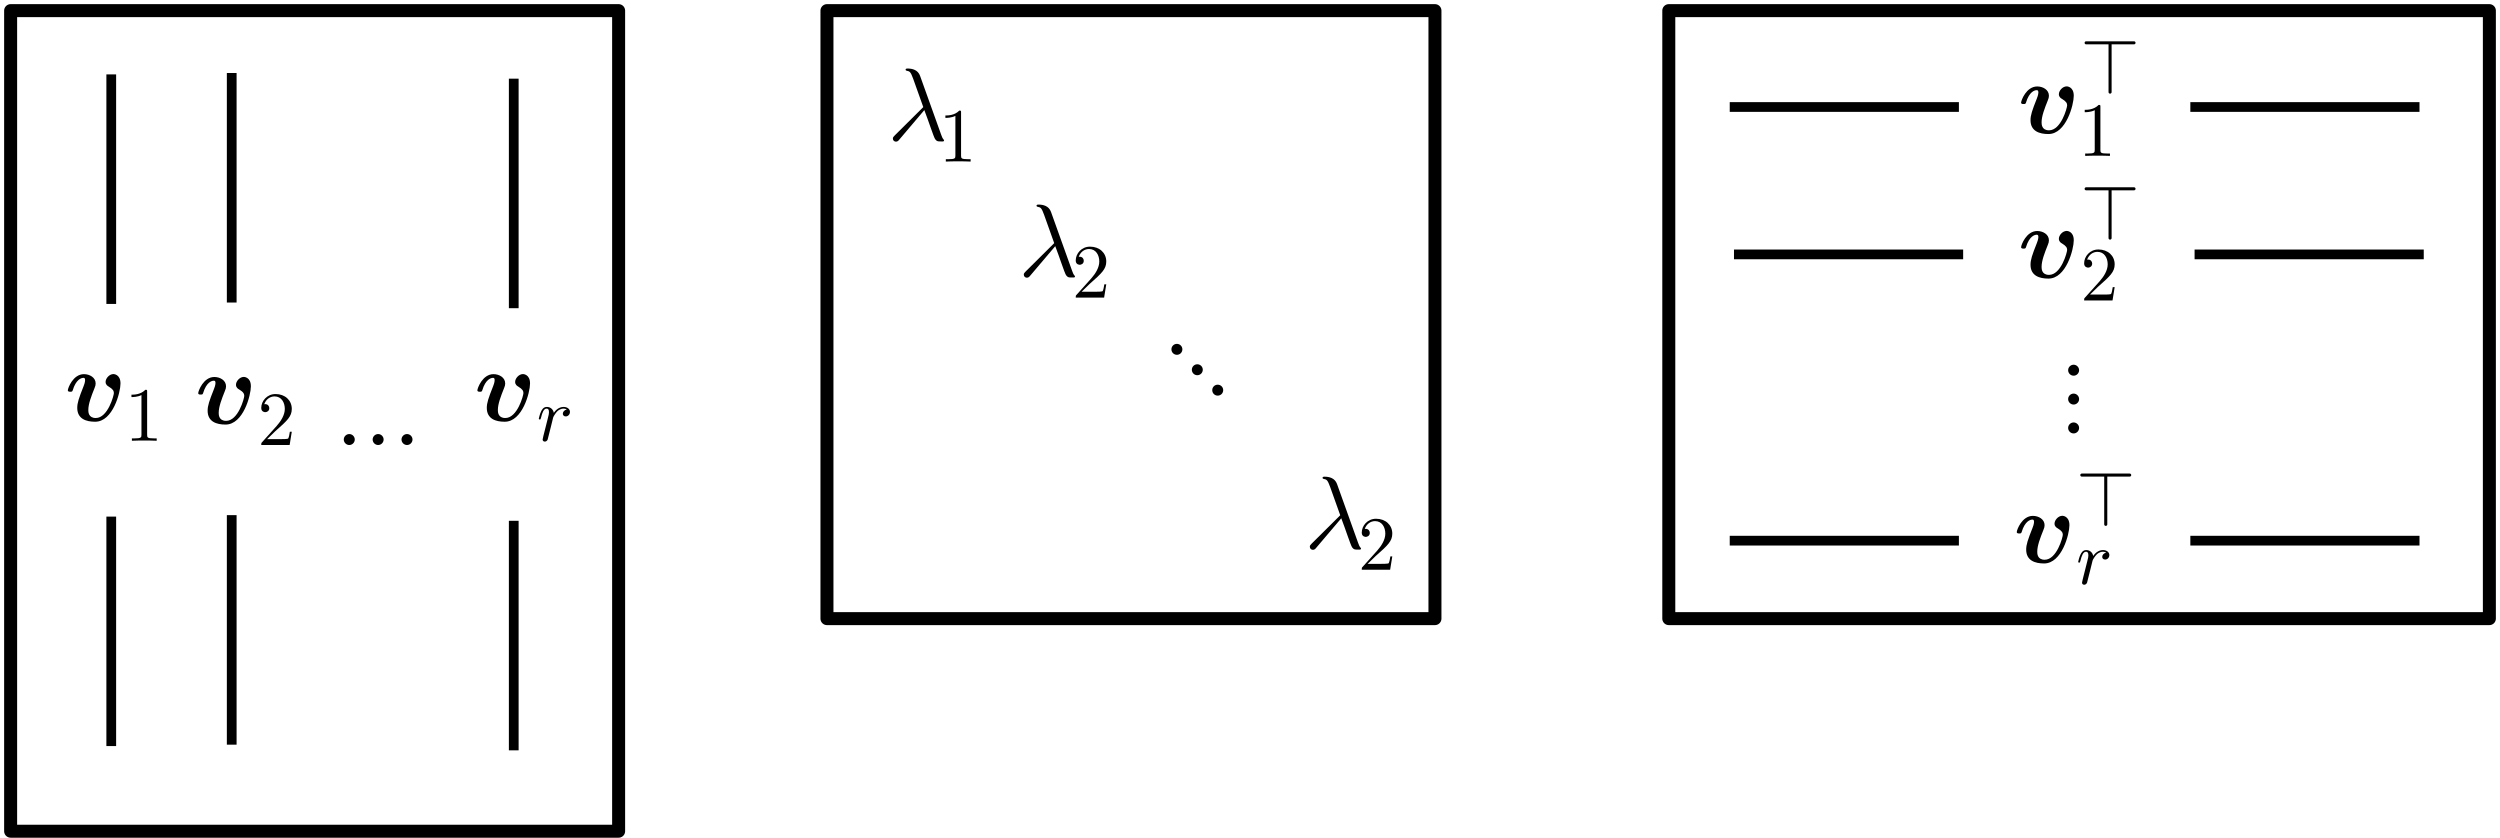
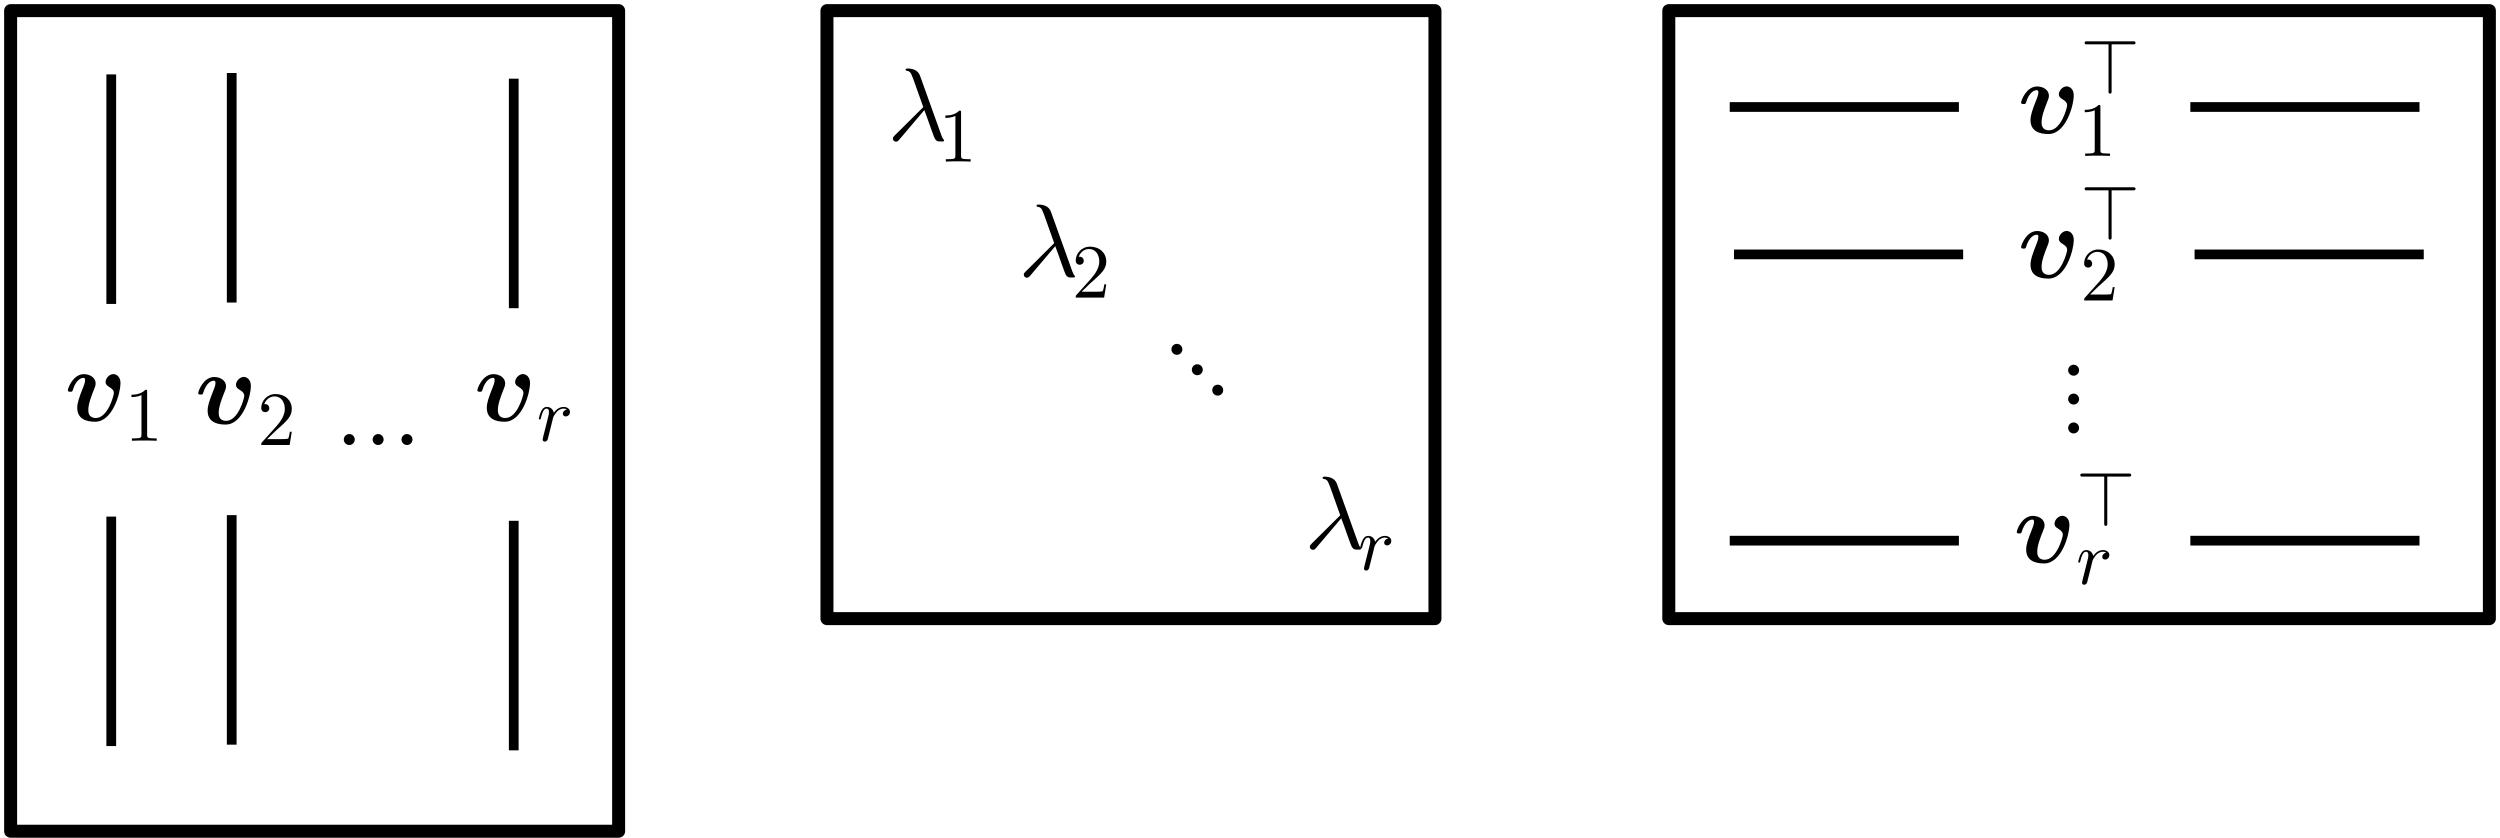
<svg xmlns="http://www.w3.org/2000/svg" width="1764" height="591" xml:space="preserve" overflow="hidden">
  <g transform="translate(-417 -229)">
    <g>
      <rect x="424.5" y="236.5" width="429" height="579" stroke="#000000" stroke-width="9.167" stroke-linecap="butt" stroke-linejoin="round" stroke-miterlimit="10" stroke-opacity="1" fill="none" />
      <rect x="1000.5" y="236.5" width="429" height="429" stroke="#000000" stroke-width="9.167" stroke-linecap="butt" stroke-linejoin="round" stroke-miterlimit="10" stroke-opacity="1" fill="none" />
      <rect x="1594.5" y="236.5" width="579" height="429" stroke="#000000" stroke-width="9.167" stroke-linecap="butt" stroke-linejoin="round" stroke-miterlimit="10" stroke-opacity="1" fill="none" />
      <text fill="#000000" fill-opacity="1" font-family="Cambria Math,Cambria Math_MSFontService,sans-serif" font-style="normal" font-variant="normal" font-weight="400" font-stretch="normal" font-size="73" text-anchor="start" direction="ltr" writing-mode="lr-tb" unicode-bidi="normal" text-decoration="none" transform="matrix(1 0 0 1 462.522 526)">𝒗</text>
      <text fill="#000000" fill-opacity="1" font-family="Cambria Math,Cambria Math_MSFontService,sans-serif" font-style="normal" font-variant="normal" font-weight="400" font-stretch="normal" font-size="54" text-anchor="start" direction="ltr" writing-mode="lr-tb" unicode-bidi="normal" text-decoration="none" transform="matrix(1 0 0 1 504.941 540)">1</text>
      <text fill="#000000" fill-opacity="1" font-family="Cambria Math,Cambria Math_MSFontService,sans-serif" font-style="normal" font-variant="normal" font-weight="400" font-stretch="normal" font-size="73" text-anchor="start" direction="ltr" writing-mode="lr-tb" unicode-bidi="normal" text-decoration="none" transform="matrix(1 0 0 1 554.522 528)">𝒗</text>
      <text fill="#000000" fill-opacity="1" font-family="Cambria Math,Cambria Math_MSFontService,sans-serif" font-style="normal" font-variant="normal" font-weight="400" font-stretch="normal" font-size="54" text-anchor="start" direction="ltr" writing-mode="lr-tb" unicode-bidi="normal" text-decoration="none" transform="matrix(1 0 0 1 598.636 543)">2</text>
      <text fill="#000000" fill-opacity="1" font-family="Cambria Math,Cambria Math_MSFontService,sans-serif" font-style="normal" font-variant="normal" font-weight="400" font-stretch="normal" font-size="73" text-anchor="start" direction="ltr" writing-mode="lr-tb" unicode-bidi="normal" text-decoration="none" transform="matrix(1 0 0 1 751.499 526)">𝒗</text>
      <text fill="#000000" fill-opacity="1" font-family="Cambria Math,Cambria Math_MSFontService,sans-serif" font-style="normal" font-variant="normal" font-weight="400" font-stretch="normal" font-size="54" text-anchor="start" direction="ltr" writing-mode="lr-tb" unicode-bidi="normal" text-decoration="none" transform="matrix(1 0 0 1 795.613 540)">𝑟</text>
      <path d="M495.5 281.5 495.5 443.447" stroke="#000000" stroke-width="6.875" stroke-linecap="butt" stroke-linejoin="round" stroke-miterlimit="10" stroke-opacity="1" fill="none" fill-rule="evenodd" />
      <path d="M495.5 593.5 495.5 755.447" stroke="#000000" stroke-width="6.875" stroke-linecap="butt" stroke-linejoin="round" stroke-miterlimit="10" stroke-opacity="1" fill="none" fill-rule="evenodd" />
      <path d="M580.5 280.5 580.5 442.447" stroke="#000000" stroke-width="6.875" stroke-linecap="butt" stroke-linejoin="round" stroke-miterlimit="10" stroke-opacity="1" fill="none" fill-rule="evenodd" />
      <path d="M580.5 592.5 580.5 754.447" stroke="#000000" stroke-width="6.875" stroke-linecap="butt" stroke-linejoin="round" stroke-miterlimit="10" stroke-opacity="1" fill="none" fill-rule="evenodd" />
      <path d="M779.5 284.5 779.5 446.447" stroke="#000000" stroke-width="6.875" stroke-linecap="butt" stroke-linejoin="round" stroke-miterlimit="10" stroke-opacity="1" fill="none" fill-rule="evenodd" />
      <path d="M779.5 596.5 779.5 758.446" stroke="#000000" stroke-width="6.875" stroke-linecap="butt" stroke-linejoin="round" stroke-miterlimit="10" stroke-opacity="1" fill="none" fill-rule="evenodd" />
      <text fill="#000000" fill-opacity="1" font-family="Cambria Math,Cambria Math_MSFontService,sans-serif" font-style="normal" font-variant="normal" font-weight="400" font-stretch="normal" font-size="73" text-anchor="start" direction="ltr" writing-mode="lr-tb" unicode-bidi="normal" text-decoration="none" transform="matrix(1 0 0 1 1043.14 328)">𝜆</text>
      <text fill="#000000" fill-opacity="1" font-family="Cambria Math,Cambria Math_MSFontService,sans-serif" font-style="normal" font-variant="normal" font-weight="400" font-stretch="normal" font-size="54" text-anchor="start" direction="ltr" writing-mode="lr-tb" unicode-bidi="normal" text-decoration="none" transform="matrix(1 0 0 1 1079.25 343)">1</text>
      <text fill="#000000" fill-opacity="1" font-family="Cambria Math,Cambria Math_MSFontService,sans-serif" font-style="normal" font-variant="normal" font-weight="400" font-stretch="normal" font-size="73" text-anchor="start" direction="ltr" writing-mode="lr-tb" unicode-bidi="normal" text-decoration="none" transform="matrix(1 0 0 1 1135.52 424)">𝜆</text>
      <text fill="#000000" fill-opacity="1" font-family="Cambria Math,Cambria Math_MSFontService,sans-serif" font-style="normal" font-variant="normal" font-weight="400" font-stretch="normal" font-size="54" text-anchor="start" direction="ltr" writing-mode="lr-tb" unicode-bidi="normal" text-decoration="none" transform="matrix(1 0 0 1 1173.33 439)">2</text>
      <text fill="#000000" fill-opacity="1" font-family="Cambria Math,Cambria Math_MSFontService,sans-serif" font-style="normal" font-variant="normal" font-weight="400" font-stretch="normal" font-size="73" text-anchor="start" direction="ltr" writing-mode="lr-tb" unicode-bidi="normal" text-decoration="none" transform="matrix(1 0 0 1 1337.34 616)">𝜆</text>
-       <text fill="#000000" fill-opacity="1" font-family="Cambria Math,Cambria Math_MSFontService,sans-serif" font-style="normal" font-variant="normal" font-weight="400" font-stretch="normal" font-size="54" text-anchor="start" direction="ltr" writing-mode="lr-tb" unicode-bidi="normal" text-decoration="none" transform="matrix(1 0 0 1 1375.15 631)">2</text>
+       <text fill="#000000" fill-opacity="1" font-family="Cambria Math,Cambria Math_MSFontService,sans-serif" font-style="normal" font-variant="normal" font-weight="400" font-stretch="normal" font-size="54" text-anchor="start" direction="ltr" writing-mode="lr-tb" unicode-bidi="normal" text-decoration="none" transform="matrix(1 0 0 1 1375.15 631)">𝑟</text>
      <text fill="#000000" fill-opacity="1" font-family="Cambria Math,Cambria Math_MSFontService,sans-serif" font-style="normal" font-variant="normal" font-weight="400" font-stretch="normal" font-size="73" text-anchor="start" direction="ltr" writing-mode="lr-tb" unicode-bidi="normal" text-decoration="none" transform="matrix(1 0 0 1 653.228 543)">…</text>
      <text fill="#000000" fill-opacity="1" font-family="Cambria Math,Cambria Math_MSFontService,sans-serif" font-style="normal" font-variant="normal" font-weight="400" font-stretch="normal" font-size="73" text-anchor="start" direction="ltr" writing-mode="lr-tb" unicode-bidi="normal" text-decoration="none" transform="matrix(1 0 0 1 1840.75 323)">𝒗</text>
      <text fill="#000000" fill-opacity="1" font-family="Cambria Math,Cambria Math_MSFontService,sans-serif" font-style="normal" font-variant="normal" font-weight="400" font-stretch="normal" font-size="54" text-anchor="start" direction="ltr" writing-mode="lr-tb" unicode-bidi="normal" text-decoration="none" transform="matrix(1 0 0 1 1883.17 339)">1</text>
      <text fill="#000000" fill-opacity="1" font-family="Cambria Math,Cambria Math_MSFontService,sans-serif" font-style="normal" font-variant="normal" font-weight="400" font-stretch="normal" font-size="54" text-anchor="start" direction="ltr" writing-mode="lr-tb" unicode-bidi="normal" text-decoration="none" transform="matrix(1 0 0 1 1884.86 294)">⊤</text>
      <text fill="#000000" fill-opacity="1" font-family="Cambria Math,Cambria Math_MSFontService,sans-serif" font-style="normal" font-variant="normal" font-weight="400" font-stretch="normal" font-size="73" text-anchor="start" direction="ltr" writing-mode="lr-tb" unicode-bidi="normal" text-decoration="none" transform="matrix(1 0 0 1 1840.75 425)">𝒗</text>
      <text fill="#000000" fill-opacity="1" font-family="Cambria Math,Cambria Math_MSFontService,sans-serif" font-style="normal" font-variant="normal" font-weight="400" font-stretch="normal" font-size="54" text-anchor="start" direction="ltr" writing-mode="lr-tb" unicode-bidi="normal" text-decoration="none" transform="matrix(1 0 0 1 1884.86 441)">2</text>
      <text fill="#000000" fill-opacity="1" font-family="Cambria Math,Cambria Math_MSFontService,sans-serif" font-style="normal" font-variant="normal" font-weight="400" font-stretch="normal" font-size="54" text-anchor="start" direction="ltr" writing-mode="lr-tb" unicode-bidi="normal" text-decoration="none" transform="matrix(1 0 0 1 1884.86 397)">⊤</text>
      <path d="M1962.5 304.5 2124.2 304.5" stroke="#000000" stroke-width="6.875" stroke-linecap="butt" stroke-linejoin="round" stroke-miterlimit="10" stroke-opacity="1" fill="none" fill-rule="evenodd" />
      <path d="M1637.5 304.5 1799.2 304.5" stroke="#000000" stroke-width="6.875" stroke-linecap="butt" stroke-linejoin="round" stroke-miterlimit="10" stroke-opacity="1" fill="none" fill-rule="evenodd" />
      <path d="M1965.5 408.5 2127.2 408.5" stroke="#000000" stroke-width="6.875" stroke-linecap="butt" stroke-linejoin="round" stroke-miterlimit="10" stroke-opacity="1" fill="none" fill-rule="evenodd" />
      <path d="M1640.5 408.5 1802.2 408.5" stroke="#000000" stroke-width="6.875" stroke-linecap="butt" stroke-linejoin="round" stroke-miterlimit="10" stroke-opacity="1" fill="none" fill-rule="evenodd" />
      <text fill="#000000" fill-opacity="1" font-family="Cambria Math,Cambria Math_MSFontService,sans-serif" font-style="normal" font-variant="normal" font-weight="400" font-stretch="normal" font-size="73" text-anchor="start" direction="ltr" writing-mode="lr-tb" unicode-bidi="normal" text-decoration="none" transform="matrix(1 0 0 1 1837.69 626)">𝒗</text>
      <text fill="#000000" fill-opacity="1" font-family="Cambria Math,Cambria Math_MSFontService,sans-serif" font-style="normal" font-variant="normal" font-weight="400" font-stretch="normal" font-size="54" text-anchor="start" direction="ltr" writing-mode="lr-tb" unicode-bidi="normal" text-decoration="none" transform="matrix(1 0 0 1 1881.81 641)">𝑟</text>
      <text fill="#000000" fill-opacity="1" font-family="Cambria Math,Cambria Math_MSFontService,sans-serif" font-style="normal" font-variant="normal" font-weight="400" font-stretch="normal" font-size="54" text-anchor="start" direction="ltr" writing-mode="lr-tb" unicode-bidi="normal" text-decoration="none" transform="matrix(1 0 0 1 1881.81 599)">⊤</text>
      <path d="M1962.5 610.5 2124.2 610.5" stroke="#000000" stroke-width="6.875" stroke-linecap="butt" stroke-linejoin="round" stroke-miterlimit="10" stroke-opacity="1" fill="none" fill-rule="evenodd" />
      <path d="M1637.5 610.5 1799.2 610.5" stroke="#000000" stroke-width="6.875" stroke-linecap="butt" stroke-linejoin="round" stroke-miterlimit="10" stroke-opacity="1" fill="none" fill-rule="evenodd" />
      <text fill="#000000" fill-opacity="1" font-family="Cambria Math,Cambria Math_MSFontService,sans-serif" font-style="normal" font-variant="normal" font-weight="400" font-stretch="normal" font-size="73" text-anchor="start" direction="ltr" writing-mode="lr-tb" unicode-bidi="normal" text-decoration="none" transform="matrix(6.12323e-17 1 -1 6.12323e-17 1876.28 480)">…</text>
      <text fill="#000000" fill-opacity="1" font-family="Cambria Math,Cambria Math_MSFontService,sans-serif" font-style="normal" font-variant="normal" font-weight="400" font-stretch="normal" font-size="73" text-anchor="start" direction="ltr" writing-mode="lr-tb" unicode-bidi="normal" text-decoration="none" transform="matrix(0.707107 0.707107 -0.707107 0.707107 1237.46 471)">…</text>
    </g>
  </g>
</svg>
